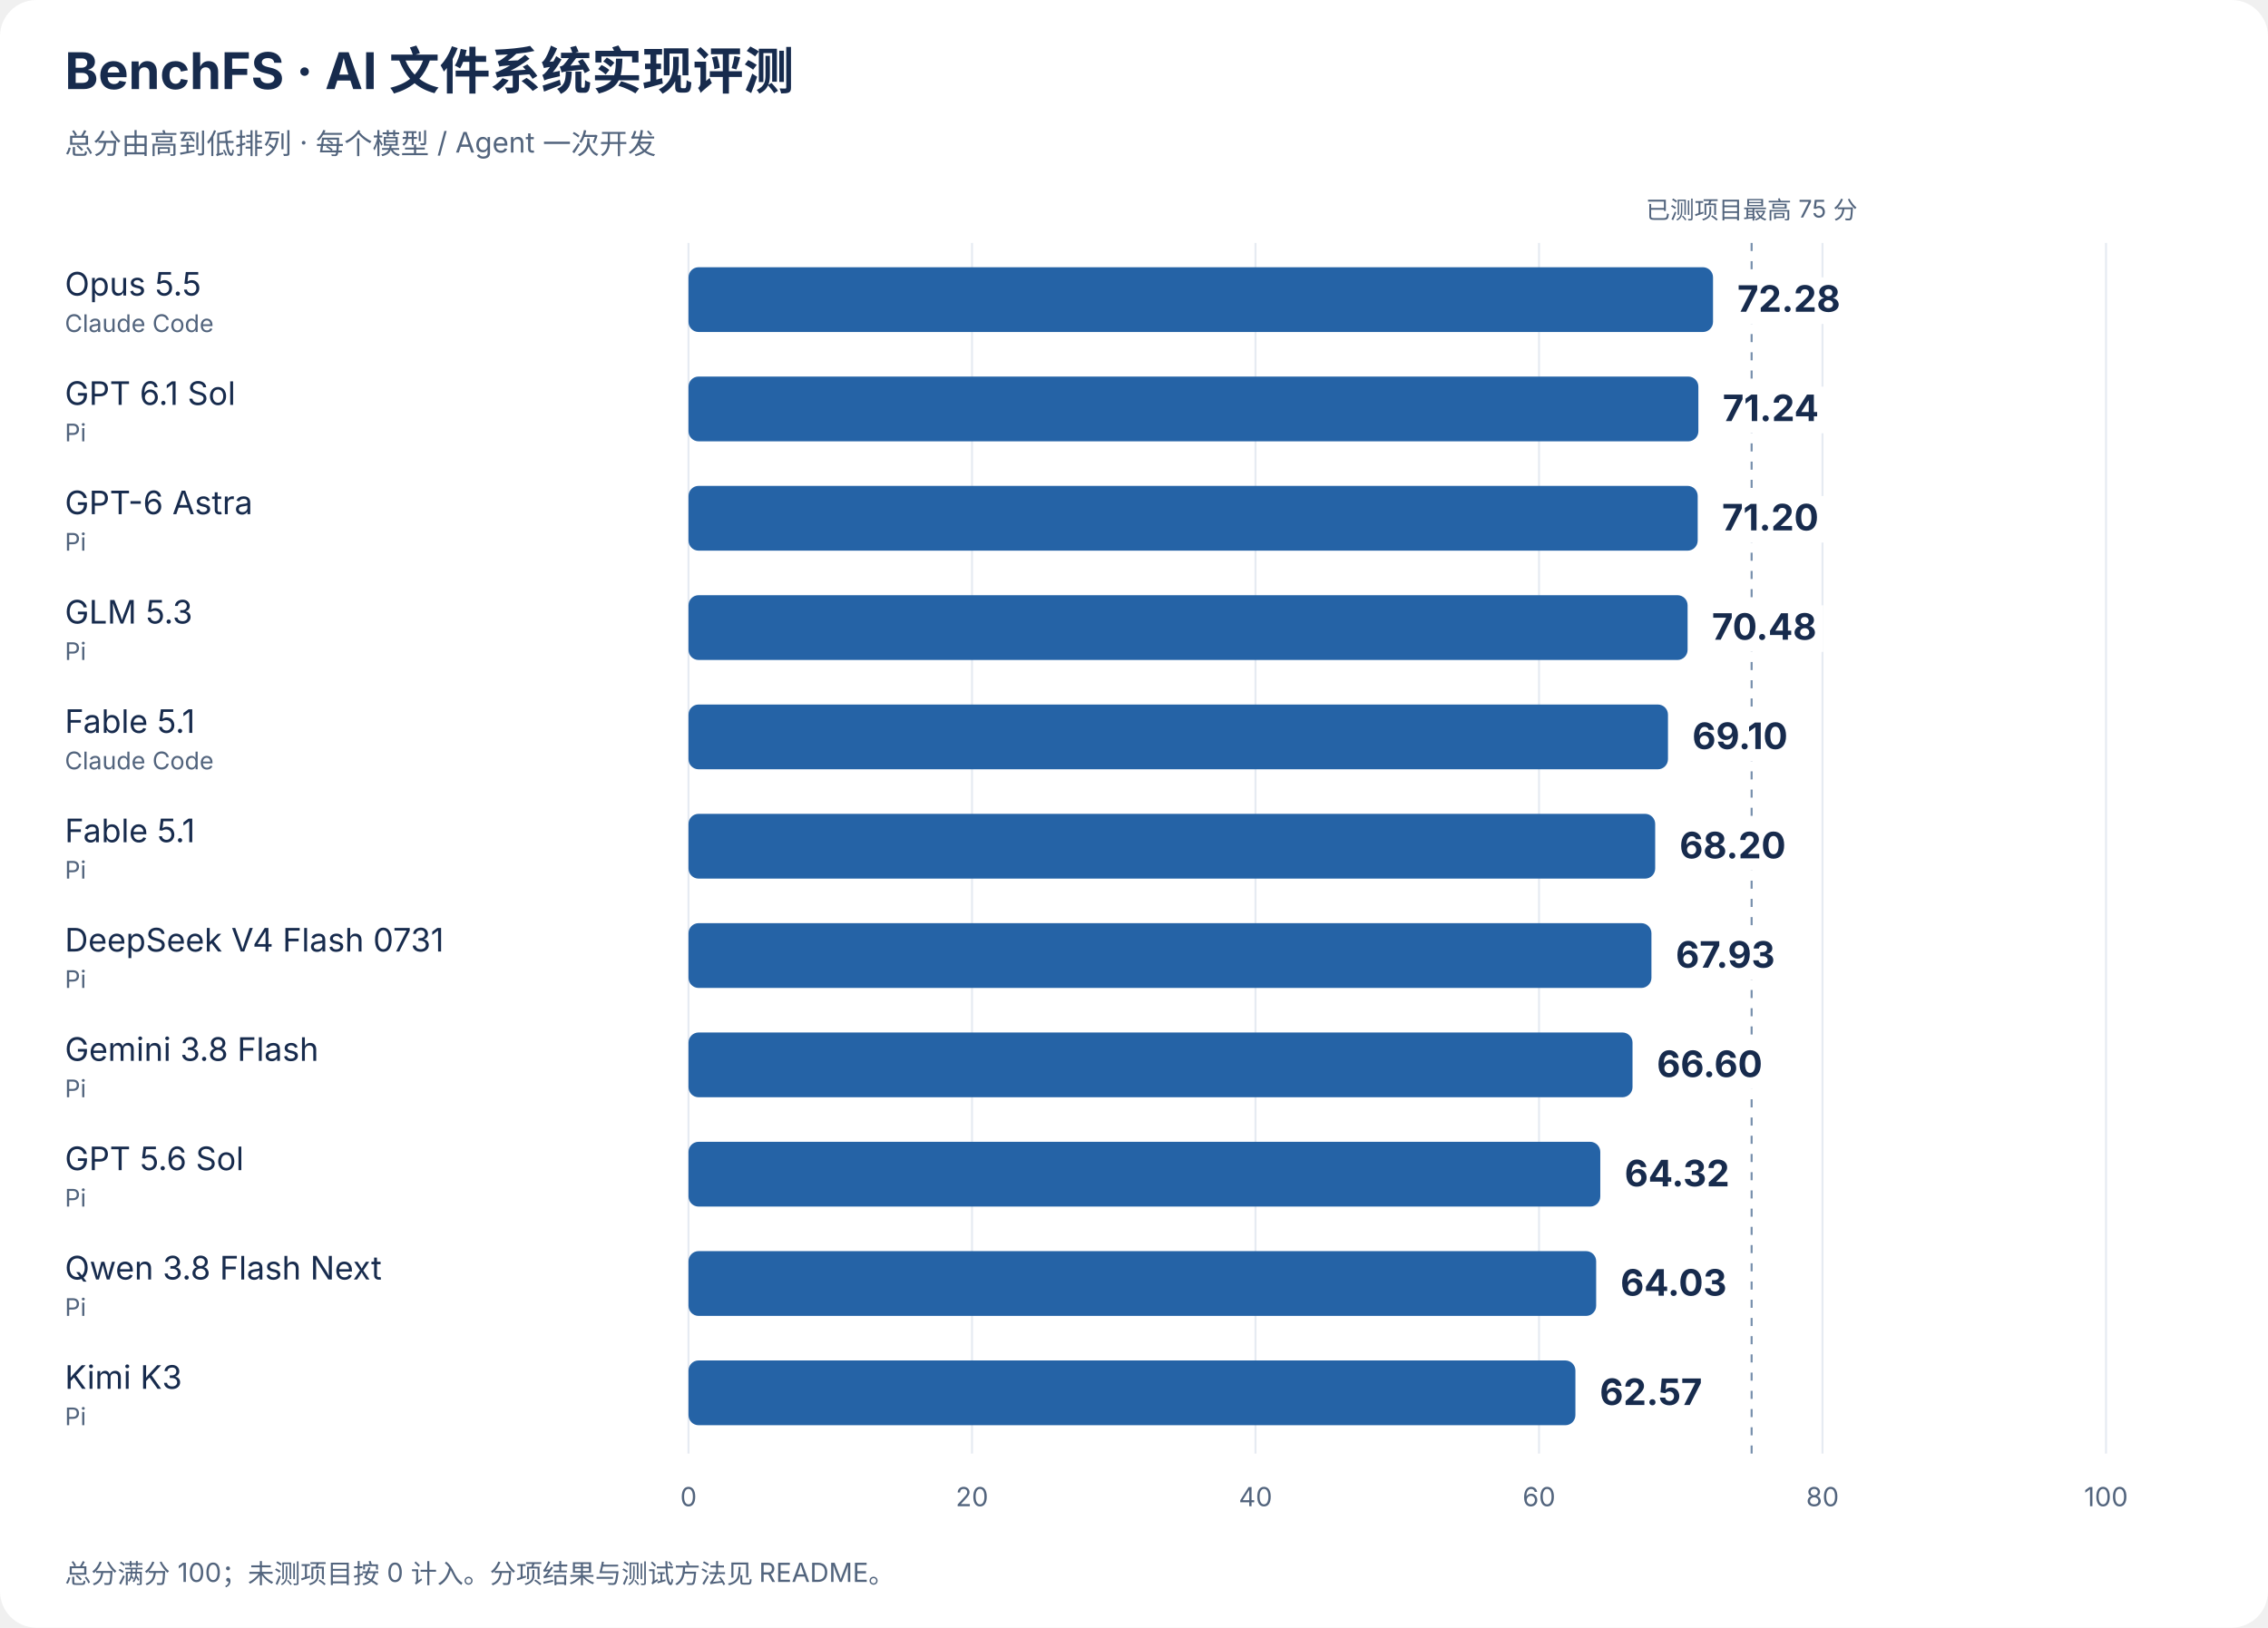
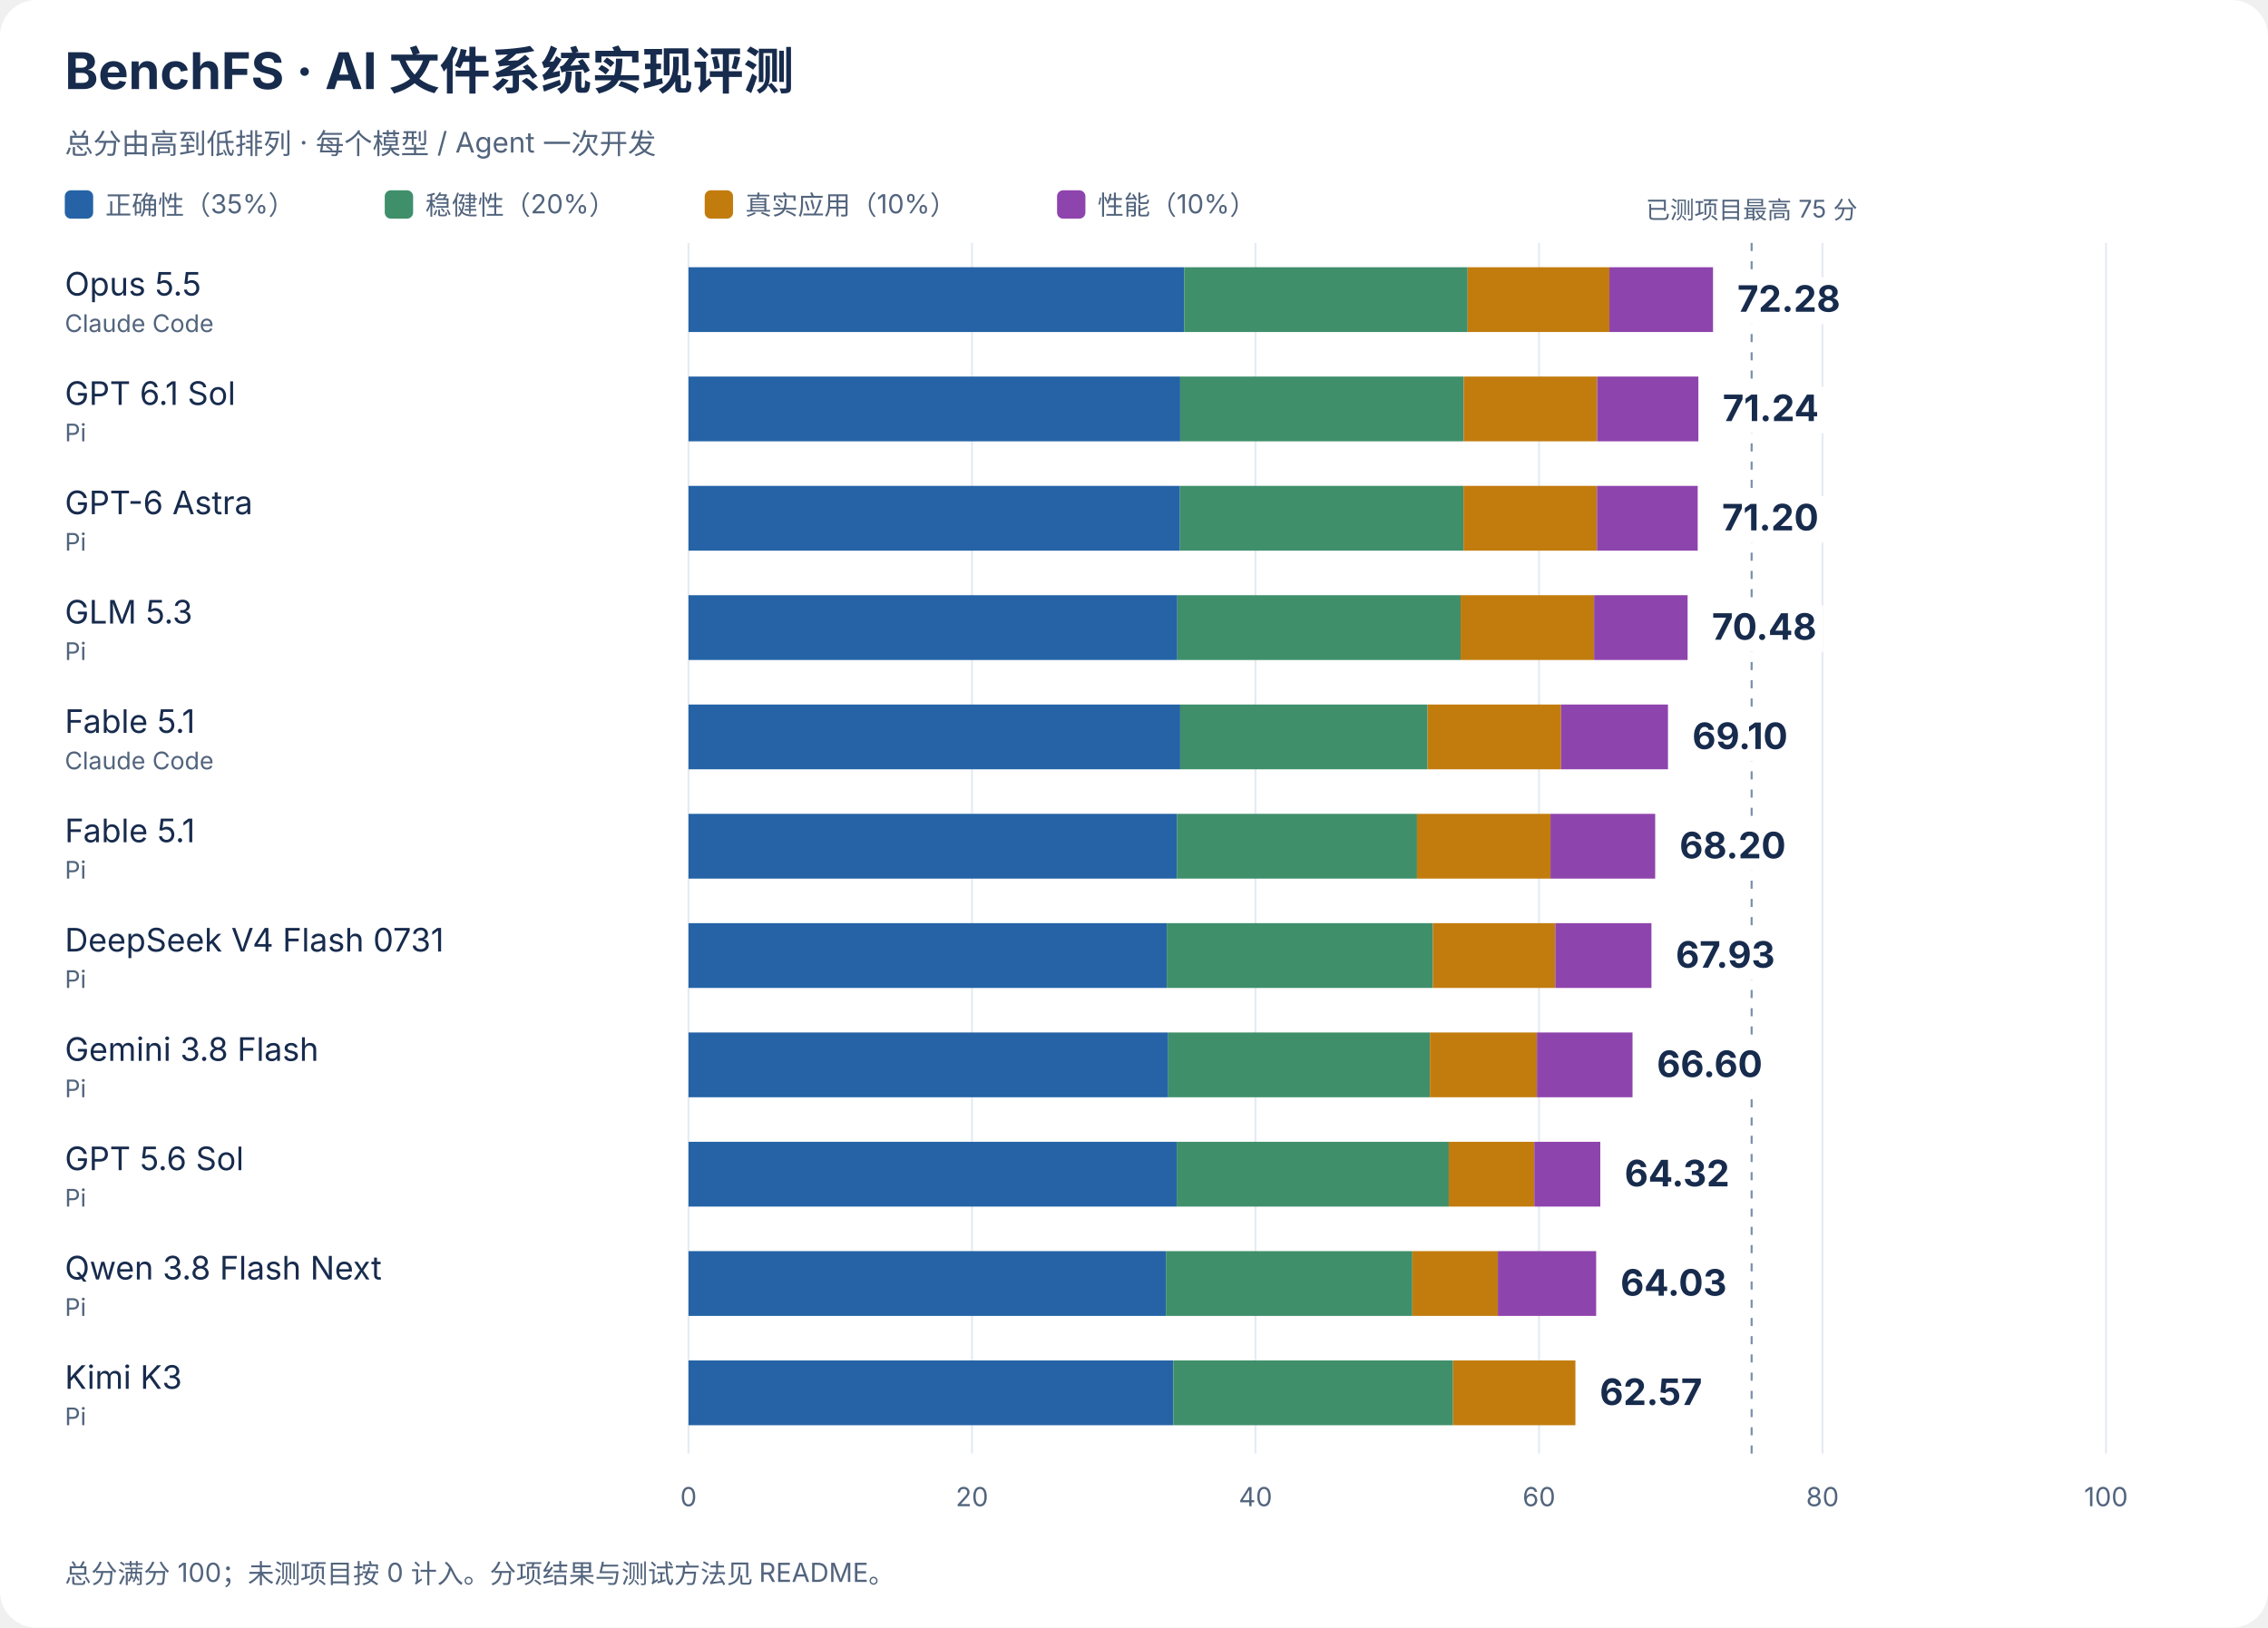
<svg xmlns="http://www.w3.org/2000/svg" width="1120" height="804" viewBox="0 0 1120 804" role="img" aria-labelledby="title description">
  <style>text{font-family:Inter,"Noto Sans CJK SC","Microsoft YaHei",Arial,sans-serif;fill:#172b4d}.muted{fill:#52647d}.name{font-size:16px}.score{font-size:18px;font-weight:700}</style>
  <rect width="1120" height="804" rx="18" fill="#fff" />
  <text x="32" y="44" font-size="25" font-weight="700">BenchFS · AI 文件系统实现评测</text>
  <text x="32" y="76" font-size="14" class="muted">总分由高到低排列 · 每个模型 / Agent 一次开发</text>
+   <rect x="32" y="94" width="14" height="14" rx="3" fill="#2563a6" />
+   <text x="52" y="106" font-size="13" class="muted">正确性（35%）</text>
+   <rect x="190" y="94" width="14" height="14" rx="3" fill="#3f8f6b" />
+   <text x="210" y="106" font-size="13" class="muted">稳健性（20%）</text>
+   <rect x="348" y="94" width="14" height="14" rx="3" fill="#c27c0e" />
+   <text x="368" y="106" font-size="13" class="muted">真实应用（10%）</text>
+   <rect x="522" y="94" width="14" height="14" rx="3" fill="#8e44ad" />
+   <text x="542" y="106" font-size="13" class="muted">性能（10%）</text>
  <line x1="340.0" y1="120" x2="340.0" y2="718" stroke="#e6ebf2" />
  <text x="340.0" y="744" text-anchor="middle" font-size="13" class="muted">0</text>
  <line x1="480.0" y1="120" x2="480.0" y2="718" stroke="#e6ebf2" />
  <text x="480.0" y="744" text-anchor="middle" font-size="13" class="muted">20</text>
  <line x1="620.0" y1="120" x2="620.0" y2="718" stroke="#e6ebf2" />
  <text x="620.0" y="744" text-anchor="middle" font-size="13" class="muted">40</text>
  <line x1="760.0" y1="120" x2="760.0" y2="718" stroke="#e6ebf2" />
  <text x="760.0" y="744" text-anchor="middle" font-size="13" class="muted">60</text>
  <line x1="900.0" y1="120" x2="900.0" y2="718" stroke="#e6ebf2" />
  <text x="900.0" y="744" text-anchor="middle" font-size="13" class="muted">80</text>
  <line x1="1040.0" y1="120" x2="1040.0" y2="718" stroke="#e6ebf2" />
  <text x="1040.0" y="744" text-anchor="middle" font-size="13" class="muted">100</text>
  <line x1="865.0" y1="120" x2="865.0" y2="718" stroke="#7890ad" stroke-dasharray="4 5" />
  <text x="865.0" y="108" text-anchor="middle" font-size="12" class="muted">已测项目最高 75 分</text>
  <text x="32" y="146" class="name">Opus 5.5</text>
  <text x="32" y="164" font-size="12" class="muted">Claude Code</text>
-   <rect x="340" y="132" width="505.94" height="32" rx="5" fill="#2563a6" />
+   <rect x="340" y="132" width="244.765" height="32" fill="#2563a6" />
+   <rect x="584.765" y="132" width="140" height="32" fill="#3f8f6b" />
+   <rect x="724.765" y="132" width="70" height="32" fill="#c27c0e" />
+   <rect x="794.765" y="132" width="51.175" height="32" fill="#8e44ad" />
  <rect x="854.94" y="137" width="58" height="23" fill="#fff" />
  <text x="857.94" y="154" class="score">72.28</text>
  <text x="32" y="200" class="name">GPT 6.1 Sol</text>
  <text x="32" y="218" font-size="12" class="muted">Pi</text>
-   <rect x="340" y="186" width="498.703" height="32" rx="5" fill="#2563a6" />
+   <rect x="340" y="186" width="242.816" height="32" fill="#2563a6" />
+   <rect x="582.816" y="186" width="140" height="32" fill="#3f8f6b" />
+   <rect x="722.816" y="186" width="65.917" height="32" fill="#c27c0e" />
+   <rect x="788.733" y="186" width="49.971" height="32" fill="#8e44ad" />
  <rect x="847.703" y="191" width="58" height="23" fill="#fff" />
  <text x="850.703" y="208" class="score">71.24</text>
  <text x="32" y="254" class="name">GPT-6 Astra</text>
  <text x="32" y="272" font-size="12" class="muted">Pi</text>
-   <rect x="340" y="240" width="498.372" height="32" rx="5" fill="#2563a6" />
+   <rect x="340" y="240" width="242.708" height="32" fill="#2563a6" />
+   <rect x="582.708" y="240" width="140" height="32" fill="#3f8f6b" />
+   <rect x="722.708" y="240" width="65.917" height="32" fill="#c27c0e" />
+   <rect x="788.625" y="240" width="49.747" height="32" fill="#8e44ad" />
  <rect x="847.372" y="245" width="58" height="23" fill="#fff" />
  <text x="850.372" y="262" class="score">71.20</text>
  <text x="32" y="308" class="name">GLM 5.3</text>
  <text x="32" y="326" font-size="12" class="muted">Pi</text>
-   <rect x="340" y="294" width="493.382" height="32" rx="5" fill="#2563a6" />
+   <rect x="340" y="294" width="241.403" height="32" fill="#2563a6" />
+   <rect x="581.403" y="294" width="139.887" height="32" fill="#3f8f6b" />
+   <rect x="721.289" y="294" width="65.917" height="32" fill="#c27c0e" />
+   <rect x="787.206" y="294" width="46.175" height="32" fill="#8e44ad" />
  <rect x="842.382" y="299" width="58" height="23" fill="#fff" />
  <text x="845.382" y="316" class="score">70.48</text>
  <text x="32" y="362" class="name">Fable 5.1</text>
  <text x="32" y="380" font-size="12" class="muted">Claude Code</text>
-   <rect x="340" y="348" width="483.692" height="32" rx="5" fill="#2563a6" />
+   <rect x="340" y="348" width="242.816" height="32" fill="#2563a6" />
+   <rect x="582.816" y="348" width="122.163" height="32" fill="#3f8f6b" />
+   <rect x="704.979" y="348" width="65.917" height="32" fill="#c27c0e" />
+   <rect x="770.896" y="348" width="52.797" height="32" fill="#8e44ad" />
  <rect x="832.692" y="353" width="58" height="23" fill="#fff" />
  <text x="835.692" y="370" class="score">69.10</text>
  <text x="32" y="416" class="name">Fable 5.1</text>
  <text x="32" y="434" font-size="12" class="muted">Pi</text>
-   <rect x="340" y="402" width="477.376" height="32" rx="5" fill="#2563a6" />
+   <rect x="340" y="402" width="241.155" height="32" fill="#2563a6" />
+   <rect x="581.155" y="402" width="118.598" height="32" fill="#3f8f6b" />
+   <rect x="699.753" y="402" width="65.917" height="32" fill="#c27c0e" />
+   <rect x="765.67" y="402" width="51.706" height="32" fill="#8e44ad" />
  <rect x="826.376" y="407" width="58" height="23" fill="#fff" />
  <text x="829.376" y="424" class="score">68.20</text>
  <text x="32" y="470" class="name">DeepSeek V4 Flash 0731</text>
  <text x="32" y="488" font-size="12" class="muted">Pi</text>
-   <rect x="340" y="456" width="475.525" height="32" rx="5" fill="#2563a6" />
+   <rect x="340" y="456" width="236.185" height="32" fill="#2563a6" />
+   <rect x="576.185" y="456" width="131.414" height="32" fill="#3f8f6b" />
+   <rect x="707.599" y="456" width="60.433" height="32" fill="#c27c0e" />
+   <rect x="768.032" y="456" width="47.492" height="32" fill="#8e44ad" />
  <rect x="824.525" y="461" width="58" height="23" fill="#fff" />
  <text x="827.525" y="478" class="score">67.93</text>
  <text x="32" y="524" class="name">Gemini 3.8 Flash</text>
  <text x="32" y="542" font-size="12" class="muted">Pi</text>
-   <rect x="340" y="510" width="466.187" height="32" rx="5" fill="#2563a6" />
+   <rect x="340" y="510" width="236.912" height="32" fill="#2563a6" />
+   <rect x="576.912" y="510" width="129.212" height="32" fill="#3f8f6b" />
+   <rect x="706.123" y="510" width="52.85" height="32" fill="#c27c0e" />
+   <rect x="758.973" y="510" width="47.213" height="32" fill="#8e44ad" />
  <rect x="815.187" y="515" width="58" height="23" fill="#fff" />
  <text x="818.187" y="532" class="score">66.60</text>
  <text x="32" y="578" class="name">GPT 5.6 Sol</text>
  <text x="32" y="596" font-size="12" class="muted">Pi</text>
-   <rect x="340" y="564" width="450.265" height="32" rx="5" fill="#2563a6" />
+   <rect x="340" y="564" width="241.093" height="32" fill="#2563a6" />
+   <rect x="581.093" y="564" width="134.34" height="32" fill="#3f8f6b" />
+   <rect x="715.433" y="564" width="42.233" height="32" fill="#c27c0e" />
+   <rect x="757.667" y="564" width="32.598" height="32" fill="#8e44ad" />
  <rect x="799.265" y="569" width="58" height="23" fill="#fff" />
  <text x="802.265" y="586" class="score">64.32</text>
  <text x="32" y="632" class="name">Qwen 3.8 Flash Next</text>
  <text x="32" y="650" font-size="12" class="muted">Pi</text>
-   <rect x="340" y="618" width="448.226" height="32" rx="5" fill="#2563a6" />
+   <rect x="340" y="618" width="235.75" height="32" fill="#2563a6" />
+   <rect x="575.75" y="618" width="121.693" height="32" fill="#3f8f6b" />
+   <rect x="697.443" y="618" width="42.233" height="32" fill="#c27c0e" />
+   <rect x="739.677" y="618" width="48.549" height="32" fill="#8e44ad" />
  <rect x="797.226" y="623" width="58" height="23" fill="#fff" />
  <text x="800.226" y="640" class="score">64.03</text>
  <text x="32" y="686" class="name">Kimi K3</text>
  <text x="32" y="704" font-size="12" class="muted">Pi</text>
-   <rect x="340" y="672" width="437.982" height="32" rx="5" fill="#2563a6" />
+   <rect x="340" y="672" width="239.409" height="32" fill="#2563a6" />
+   <rect x="579.409" y="672" width="138.14" height="32" fill="#3f8f6b" />
+   <rect x="717.549" y="672" width="60.433" height="32" fill="#c27c0e" />
  <rect x="786.982" y="677" width="58" height="23" fill="#fff" />
  <text x="789.982" y="694" class="score">62.57</text>
  <text x="32" y="782" font-size="13" class="muted">总分满分 100；未测项目按 0 计入。分项结果与测试方法见 README。</text>
</svg>
